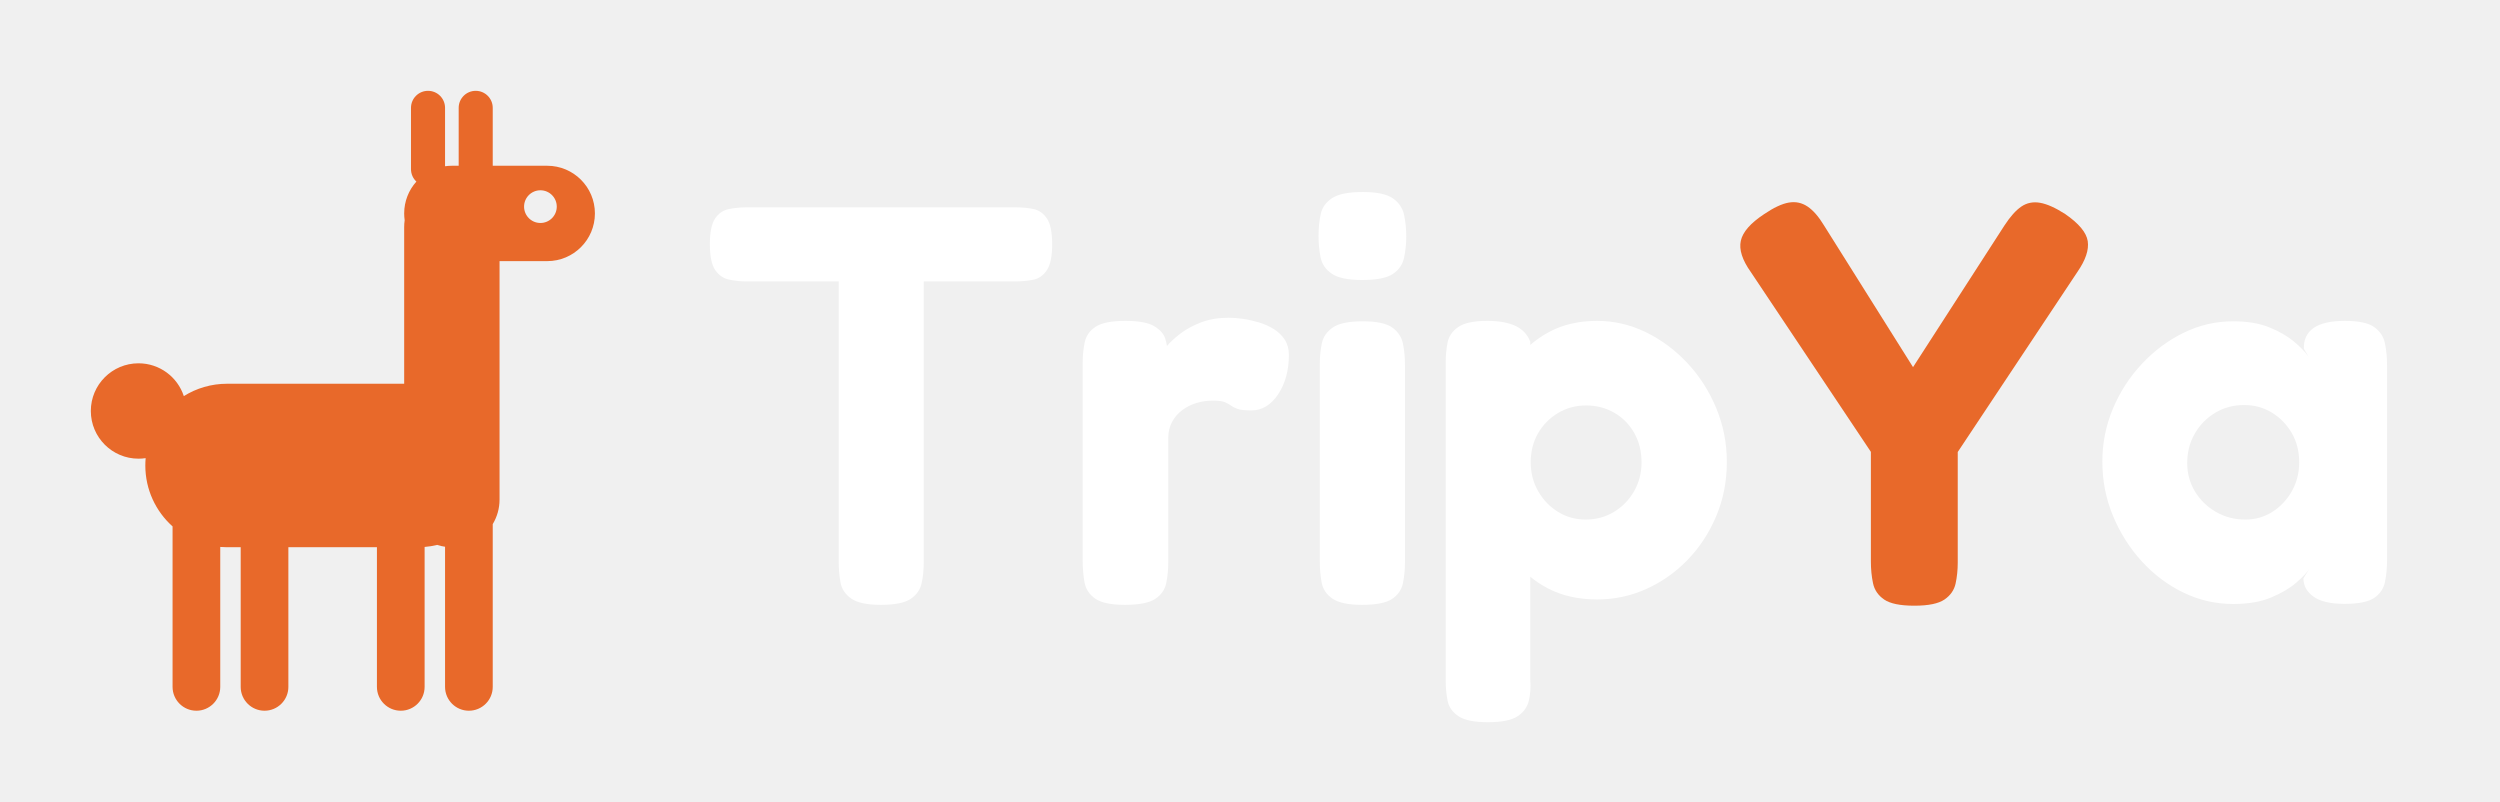
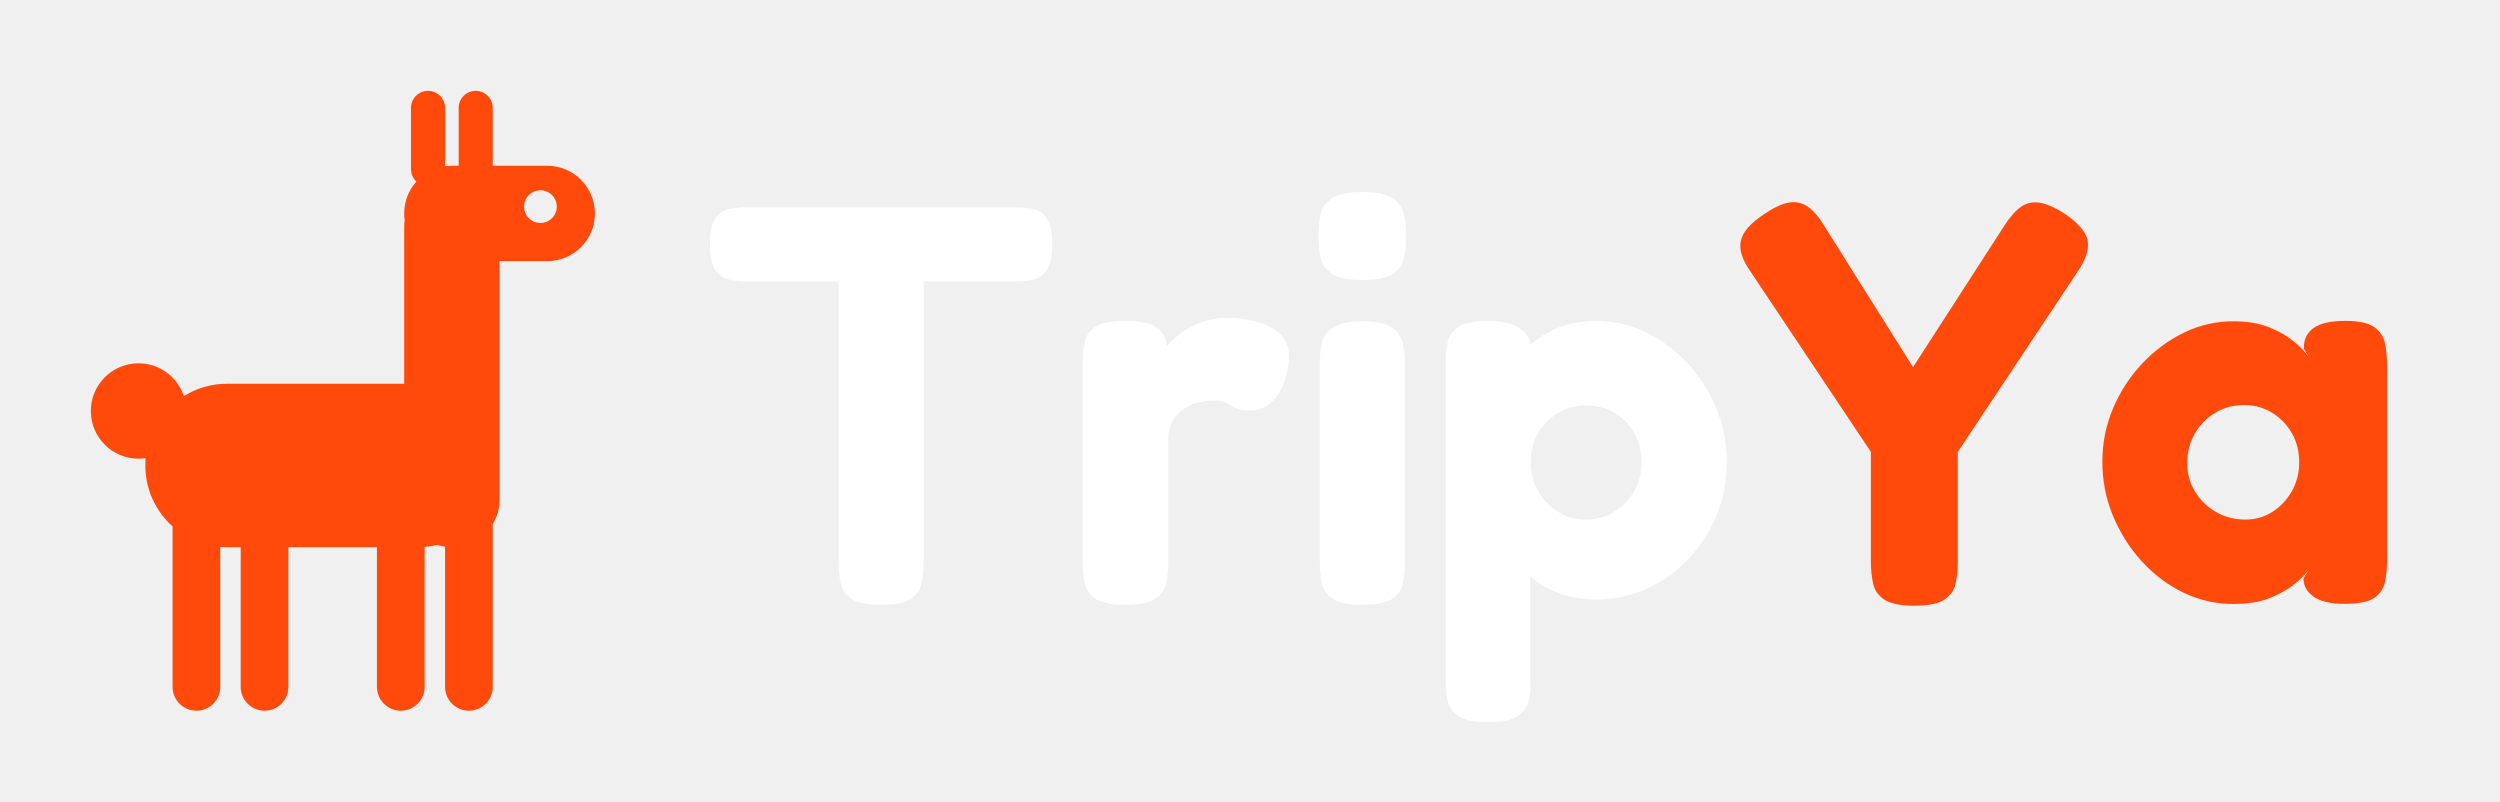
<svg xmlns="http://www.w3.org/2000/svg" viewBox="0 0 440.4 141.2" width="440.4" height="141.2">
-   <path fill="#E8692A" fill-rule="nonzero" transform="translate(4.00 12.40) scale(1.2)" d="M17.0 43.0C20.103 43.0 22.734 45.019 23.652 47.815C25.493 46.665 27.669 46.0 30.0 46.0H56.0V23.0C56.0 22.66 56.024 22.327 56.071 22C56.024 21.673 56.0 21.34 56.0 21.0C56.0 19.203 56.677 17.564 57.791 16.324C57.304 15.868 57.0 15.22 57.0 14.5V5.5C57.0 4.119 58.119 3.0 59.5 3.0C60.881 3.0 62.0 4.119 62.0 5.5V14.071C62.327 14.024 62.66 14.0 63.0 14.0H64.0V5.5C64.0 4.119 65.119 3.0 66.5 3.0C67.881 3.0 69.0 4.119 69.0 5.5V14.0H77.0C80.866 14.0 84.0 17.134 84.0 21.0C84.0 24.866 80.866 28.0 77.0 28.0H70.0V63.0C70.0 64.32 69.635 65.554 69.0 66.608V90.5C69.0 92.433 67.433 94.0 65.5 94.0C63.567 94.0 62.0 92.433 62.0 90.5V69.929C61.602 69.872 61.216 69.782 60.843 69.661C60.245 69.807 59.629 69.907 59.0 69.959V90.5C59.0 92.433 57.433 94.0 55.5 94.0C53.567 94.0 52.0 92.433 52.0 90.5V70.0H39.0V90.5C39.0 92.433 37.433 94.0 35.5 94.0C33.567 94.0 32.0 92.433 32.0 90.5V70.0H30.0C29.663 70.0 29.33 69.986 29.0 69.959V90.5C29.0 92.433 27.433 94.0 25.5 94.0C23.567 94.0 22.0 92.433 22.0 90.5V66.944C19.545 64.747 18.0 61.554 18.0 58.0C18.0 57.637 18.016 57.277 18.048 56.922C17.706 56.973 17.356 57.0 17.0 57.0C13.134 57.0 10.0 53.866 10.0 50.0C10.0 46.134 13.134 43.0 17.0 43.0ZM76.0 17.6C74.675 17.6 73.6 18.675 73.6 20.0C73.6 21.325 74.675 22.4 76.0 22.4C77.325 22.4 78.4 21.325 78.4 20.0C78.4 18.675 77.325 17.6 76.0 17.6Z" />
+   <path fill="#FF4A0B" fill-rule="nonzero" transform="translate(4.00 12.40) scale(1.2)" d="M17.0 43.0C20.103 43.0 22.734 45.019 23.652 47.815C25.493 46.665 27.669 46.0 30.0 46.0H56.0V23.0C56.0 22.66 56.024 22.327 56.071 22C56.024 21.673 56.0 21.34 56.0 21.0C56.0 19.203 56.677 17.564 57.791 16.324C57.304 15.868 57.0 15.22 57.0 14.5V5.5C57.0 4.119 58.119 3.0 59.5 3.0C60.881 3.0 62.0 4.119 62.0 5.5V14.071C62.327 14.024 62.66 14.0 63.0 14.0H64.0V5.5C64.0 4.119 65.119 3.0 66.5 3.0C67.881 3.0 69.0 4.119 69.0 5.5V14.0H77.0C80.866 14.0 84.0 17.134 84.0 21.0C84.0 24.866 80.866 28.0 77.0 28.0H70.0V63.0C70.0 64.32 69.635 65.554 69.0 66.608V90.5C69.0 92.433 67.433 94.0 65.5 94.0C63.567 94.0 62.0 92.433 62.0 90.5V69.929C61.602 69.872 61.216 69.782 60.843 69.661C60.245 69.807 59.629 69.907 59.0 69.959V90.5C59.0 92.433 57.433 94.0 55.5 94.0C53.567 94.0 52.0 92.433 52.0 90.5V70.0H39.0V90.5C39.0 92.433 37.433 94.0 35.5 94.0C33.567 94.0 32.0 92.433 32.0 90.5V70.0H30.0C29.663 70.0 29.33 69.986 29.0 69.959V90.5C29.0 92.433 27.433 94.0 25.5 94.0C23.567 94.0 22.0 92.433 22.0 90.5V66.944C19.545 64.747 18.0 61.554 18.0 58.0C18.0 57.637 18.016 57.277 18.048 56.922C17.706 56.973 17.356 57.0 17.0 57.0C13.134 57.0 10.0 53.866 10.0 50.0C10.0 46.134 13.134 43.0 17.0 43.0ZM76.0 17.6C74.675 17.6 73.6 18.675 73.6 20.0C73.6 21.325 74.675 22.4 76.0 22.4C77.325 22.4 78.4 21.325 78.4 20.0C78.4 18.675 77.325 17.6 76.0 17.6Z" />
  <path fill="#FFFFFF" d="M178.95 36.525Q180.65 36.525 182.075 36.825Q183.5 37.125 184.425 38.487Q185.35 39.85 185.35 43.075Q185.35 46.2 184.412 47.6Q183.475 49 182.0 49.287Q180.525 49.575 178.825 49.575H162.725V99.125Q162.725 101.05 162.35 102.75Q161.975 104.45 160.425 105.5Q158.875 106.55 155.15 106.55Q151.575 106.55 149.988 105.463Q148.4 104.375 148.075 102.662Q147.75 100.95 147.75 99.025V49.575H131.5Q129.875 49.575 128.4 49.25Q126.925 48.925 125.987 47.562Q125.05 46.2 125.05 43Q125.05 39.85 125.975 38.487Q126.9 37.125 128.412 36.825Q129.925 36.525 131.525 36.525Z" />
  <path fill="#FFFFFF" d="M198.15 106.55Q194.525 106.55 192.95 105.463Q191.375 104.375 191.05 102.588Q190.725 100.8 190.725 98.875V64Q190.725 61.975 191.087 60.275Q191.45 58.575 193.025 57.55Q194.6 56.525 198.25 56.525Q201.8 56.525 203.35 57.475Q204.9 58.425 205.275 59.675Q205.65 60.925 205.65 61.825L204.45 62.425Q204.7 62 205.55 60.975Q206.4 59.95 207.913 58.787Q209.425 57.625 211.55 56.8Q213.675 55.975 216.475 55.975Q217.55 55.975 218.9 56.162Q220.25 56.35 221.7 56.775Q223.15 57.2 224.363 57.95Q225.575 58.7 226.312 59.825Q227.05 60.95 227.05 62.525Q227.05 66.6 225.163 69.45Q223.275 72.3 220.425 72.3Q218.725 72.3 217.988 72.025Q217.25 71.75 216.838 71.438Q216.425 71.125 215.788 70.85Q215.15 70.575 213.625 70.575Q212.125 70.575 210.738 71Q209.35 71.425 208.225 72.275Q207.1 73.125 206.45 74.362Q205.8 75.6 205.8 77.15V99.075Q205.8 101.0 205.438 102.737Q205.075 104.475 203.488 105.512Q201.9 106.55 198.15 106.55Z" />
  <path fill="#FFFFFF" d="M239.95 106.55Q236.325 106.55 234.738 105.463Q233.15 104.375 232.825 102.637Q232.5 100.9 232.5 98.975V64.075Q232.5 62.15 232.863 60.45Q233.225 58.75 234.812 57.675Q236.4 56.6 240.05 56.6Q243.7 56.6 245.238 57.687Q246.775 58.775 247.137 60.512Q247.5 62.25 247.5 64.275V99.075Q247.5 101.0 247.137 102.737Q246.775 104.475 245.225 105.512Q243.675 106.55 239.95 106.55ZM239.95 49.325Q236.225 49.325 234.6 48.212Q232.975 47.1 232.625 45.3Q232.275 43.5 232.275 41.5Q232.275 39.425 232.663 37.687Q233.05 35.95 234.688 34.887Q236.325 33.825 240.05 33.825Q243.775 33.825 245.363 34.937Q246.95 36.05 247.338 37.837Q247.725 39.625 247.725 41.65Q247.725 43.625 247.338 45.412Q246.95 47.2 245.363 48.262Q243.775 49.325 239.95 49.325Z" />
  <path fill="#FFFFFF" d="M281.35 105.6Q276.45 105.6 272.725 103.675Q269.0 101.75 266.525 98.362Q264.05 94.975 262.812 90.575Q261.575 86.175 261.65 81.15Q261.725 76.2 263.0 71.737Q264.275 67.275 266.75 63.862Q269.225 60.45 272.875 58.487Q276.525 56.525 281.35 56.525Q285.825 56.525 289.938 58.525Q294.05 60.525 297.275 63.987Q300.5 67.45 302.35 71.938Q304.2 76.425 304.2 81.375Q304.2 86.45 302.35 90.875Q300.5 95.3 297.312 98.6Q294.125 101.9 290.013 103.75Q285.9 105.6 281.35 105.6ZM262.1 127.225Q258.525 127.225 256.938 126.175Q255.35 125.125 255.013 123.463Q254.675 121.8 254.675 119.875V63.975Q254.675 62.025 255.0 60.362Q255.325 58.7 256.875 57.612Q258.425 56.525 262.0 56.525Q265.05 56.525 266.938 57.4Q268.825 58.275 269.575 60.2V119.775Q269.725 121.7 269.325 123.412Q268.925 125.125 267.337 126.175Q265.75 127.225 262.1 127.225ZM279.325 91.525Q282.075 91.525 284.3 90.188Q286.525 88.85 287.85 86.55Q289.175 84.25 289.175 81.45Q289.175 78.55 287.888 76.275Q286.6 74.0 284.375 72.712Q282.15 71.425 279.4 71.425Q276.675 71.425 274.45 72.762Q272.225 74.1 270.938 76.337Q269.65 78.575 269.65 81.45Q269.65 84.25 270.975 86.55Q272.3 88.85 274.488 90.188Q276.675 91.525 279.325 91.525Z" />
-   <path fill="#E8692A" d="M363.8 37.7Q367.425 40.2 367.775 42.475Q368.125 44.75 365.975 47.875L344.875 79.625V99.125Q344.875 101.05 344.5 102.787Q344.125 104.525 342.538 105.612Q340.95 106.7 337.225 106.7Q333.5 106.7 331.913 105.612Q330.325 104.525 329.95 102.737Q329.575 100.95 329.575 98.925V79.6L308.425 47.925Q306.15 44.725 306.663 42.412Q307.175 40.1 310.725 37.75Q313.3 36 315.113 35.687Q316.925 35.375 318.425 36.387Q319.925 37.4 321.325 39.725L337.0 64.675L353.1 39.725Q354.65 37.35 356.1 36.375Q357.55 35.4 359.388 35.725Q361.225 36.05 363.8 37.7Z" />
-   <path fill="#FFFFFF" d="M413.0 106.375Q409.275 106.375 407.513 105.075Q405.75 103.775 405.775 101.875L406.825 100.2Q406.175 101.2 404.5 102.65Q402.825 104.1 400.088 105.25Q397.35 106.4 393.4 106.4Q388.8 106.4 384.65 104.4Q380.5 102.4 377.288 98.875Q374.075 95.35 372.213 90.85Q370.35 86.35 370.35 81.325Q370.35 76.425 372.213 71.987Q374.075 67.55 377.338 64.075Q380.6 60.6 384.713 58.6Q388.825 56.6 393.4 56.6Q397.125 56.6 399.725 57.65Q402.325 58.7 404.05 60.125Q405.775 61.55 406.675 62.85L405.85 61.425Q405.775 59.05 407.55 57.787Q409.325 56.525 413.1 56.525Q416.725 56.525 418.25 57.625Q419.775 58.725 420.138 60.5Q420.5 62.275 420.5 64.275V98.8Q420.5 100.75 420.138 102.512Q419.775 104.275 418.238 105.325Q416.7 106.375 413.0 106.375ZM395.55 91.525Q398.175 91.525 400.312 90.162Q402.45 88.8 403.738 86.512Q405.025 84.225 405.025 81.45Q405.025 78.525 403.713 76.275Q402.4 74.025 400.213 72.688Q398.025 71.35 395.35 71.35Q392.475 71.35 390.213 72.725Q387.95 74.1 386.625 76.4Q385.3 78.7 385.3 81.575Q385.3 84.325 386.663 86.575Q388.025 88.825 390.35 90.175Q392.675 91.525 395.55 91.525Z" />
+   <path fill="#FF4A0B" d="M363.8 37.7Q367.425 40.2 367.775 42.475Q368.125 44.75 365.975 47.875L344.875 79.625V99.125Q344.875 101.05 344.5 102.787Q344.125 104.525 342.538 105.612Q340.95 106.7 337.225 106.7Q333.5 106.7 331.913 105.612Q330.325 104.525 329.95 102.737Q329.575 100.95 329.575 98.925V79.6L308.425 47.925Q306.15 44.725 306.663 42.412Q307.175 40.1 310.725 37.75Q313.3 36 315.113 35.687Q316.925 35.375 318.425 36.387Q319.925 37.4 321.325 39.725L337.0 64.675L353.1 39.725Q354.65 37.35 356.1 36.375Q357.55 35.4 359.388 35.725Q361.225 36.05 363.8 37.7Z" />
+   <path fill="#FF4A0B" d="M413.0 106.375Q409.275 106.375 407.513 105.075Q405.75 103.775 405.775 101.875L406.825 100.2Q406.175 101.2 404.5 102.65Q402.825 104.1 400.088 105.25Q397.35 106.4 393.4 106.4Q388.8 106.4 384.65 104.4Q380.5 102.4 377.288 98.875Q374.075 95.35 372.213 90.85Q370.35 86.35 370.35 81.325Q370.35 76.425 372.213 71.987Q374.075 67.55 377.338 64.075Q380.6 60.6 384.713 58.6Q388.825 56.6 393.4 56.6Q397.125 56.6 399.725 57.65Q402.325 58.7 404.05 60.125Q405.775 61.55 406.675 62.85L405.85 61.425Q405.775 59.05 407.55 57.787Q409.325 56.525 413.1 56.525Q416.725 56.525 418.25 57.625Q419.775 58.725 420.138 60.5Q420.5 62.275 420.5 64.275V98.8Q420.5 100.75 420.138 102.512Q419.775 104.275 418.238 105.325Q416.7 106.375 413.0 106.375ZM395.55 91.525Q398.175 91.525 400.312 90.162Q402.45 88.8 403.738 86.512Q405.025 84.225 405.025 81.45Q405.025 78.525 403.713 76.275Q402.4 74.025 400.213 72.688Q398.025 71.35 395.35 71.35Q392.475 71.35 390.213 72.725Q387.95 74.1 386.625 76.4Q385.3 78.7 385.3 81.575Q385.3 84.325 386.663 86.575Q388.025 88.825 390.35 90.175Q392.675 91.525 395.55 91.525Z" />
</svg>
